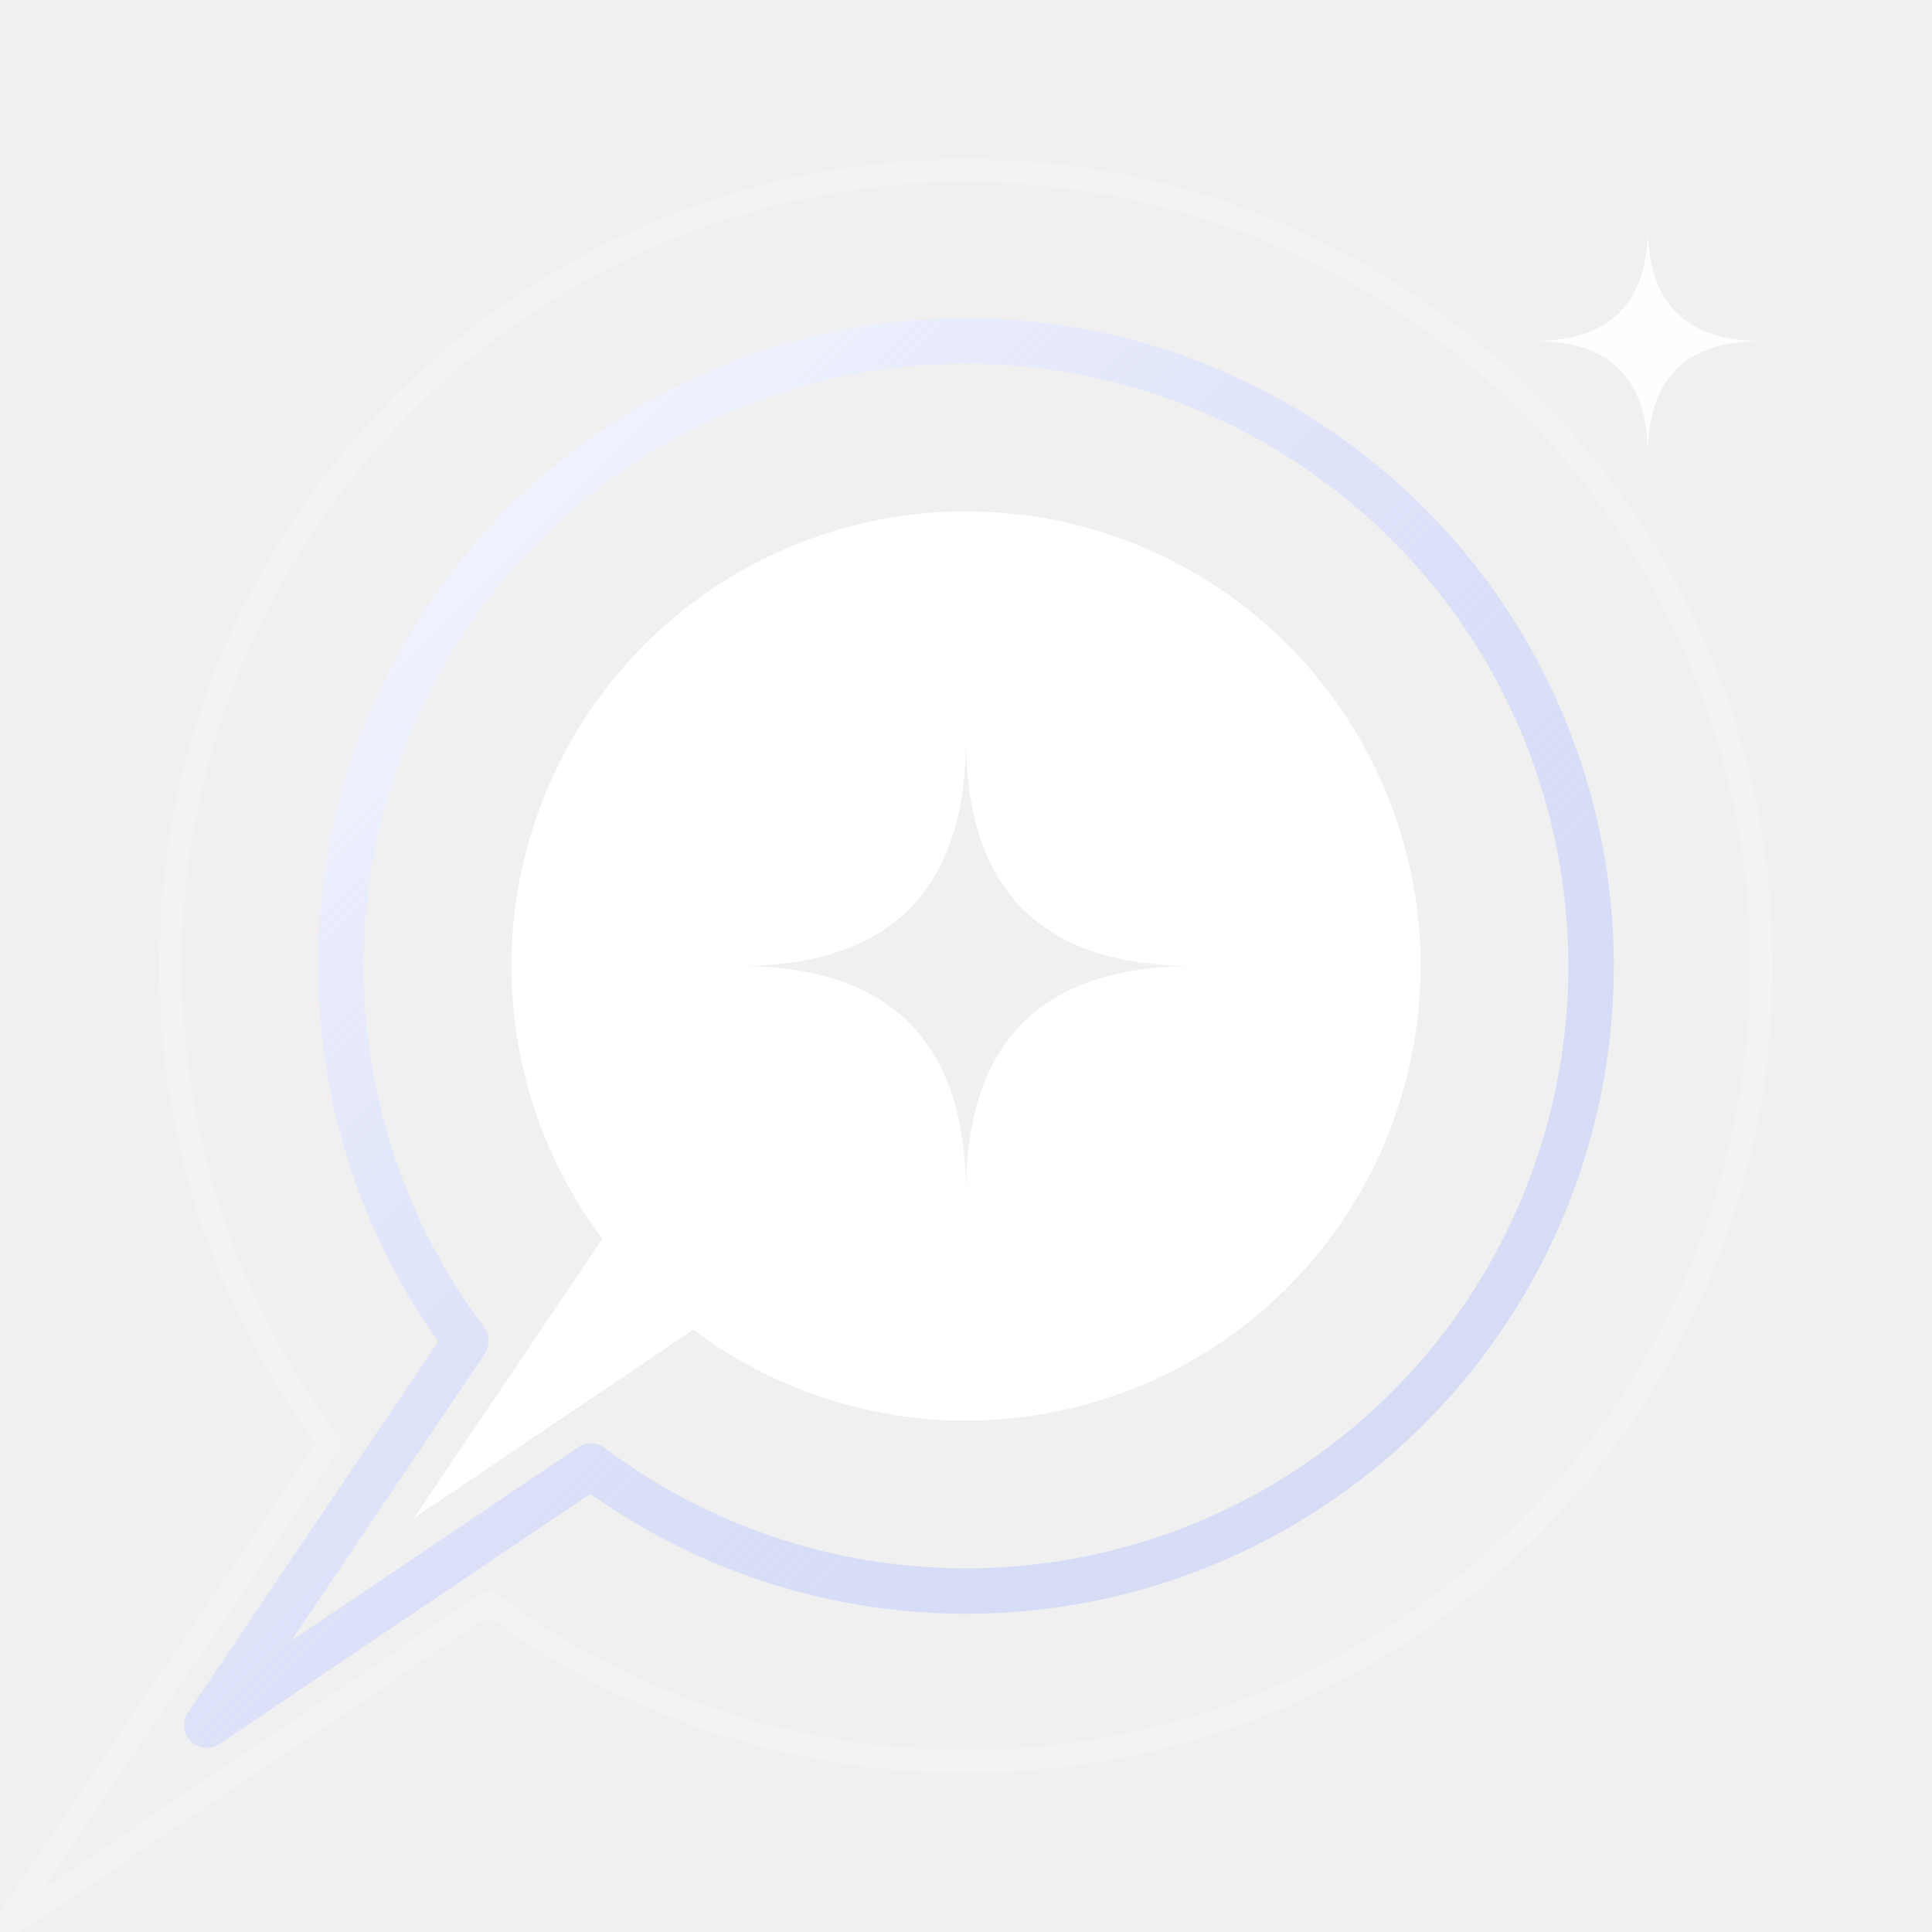
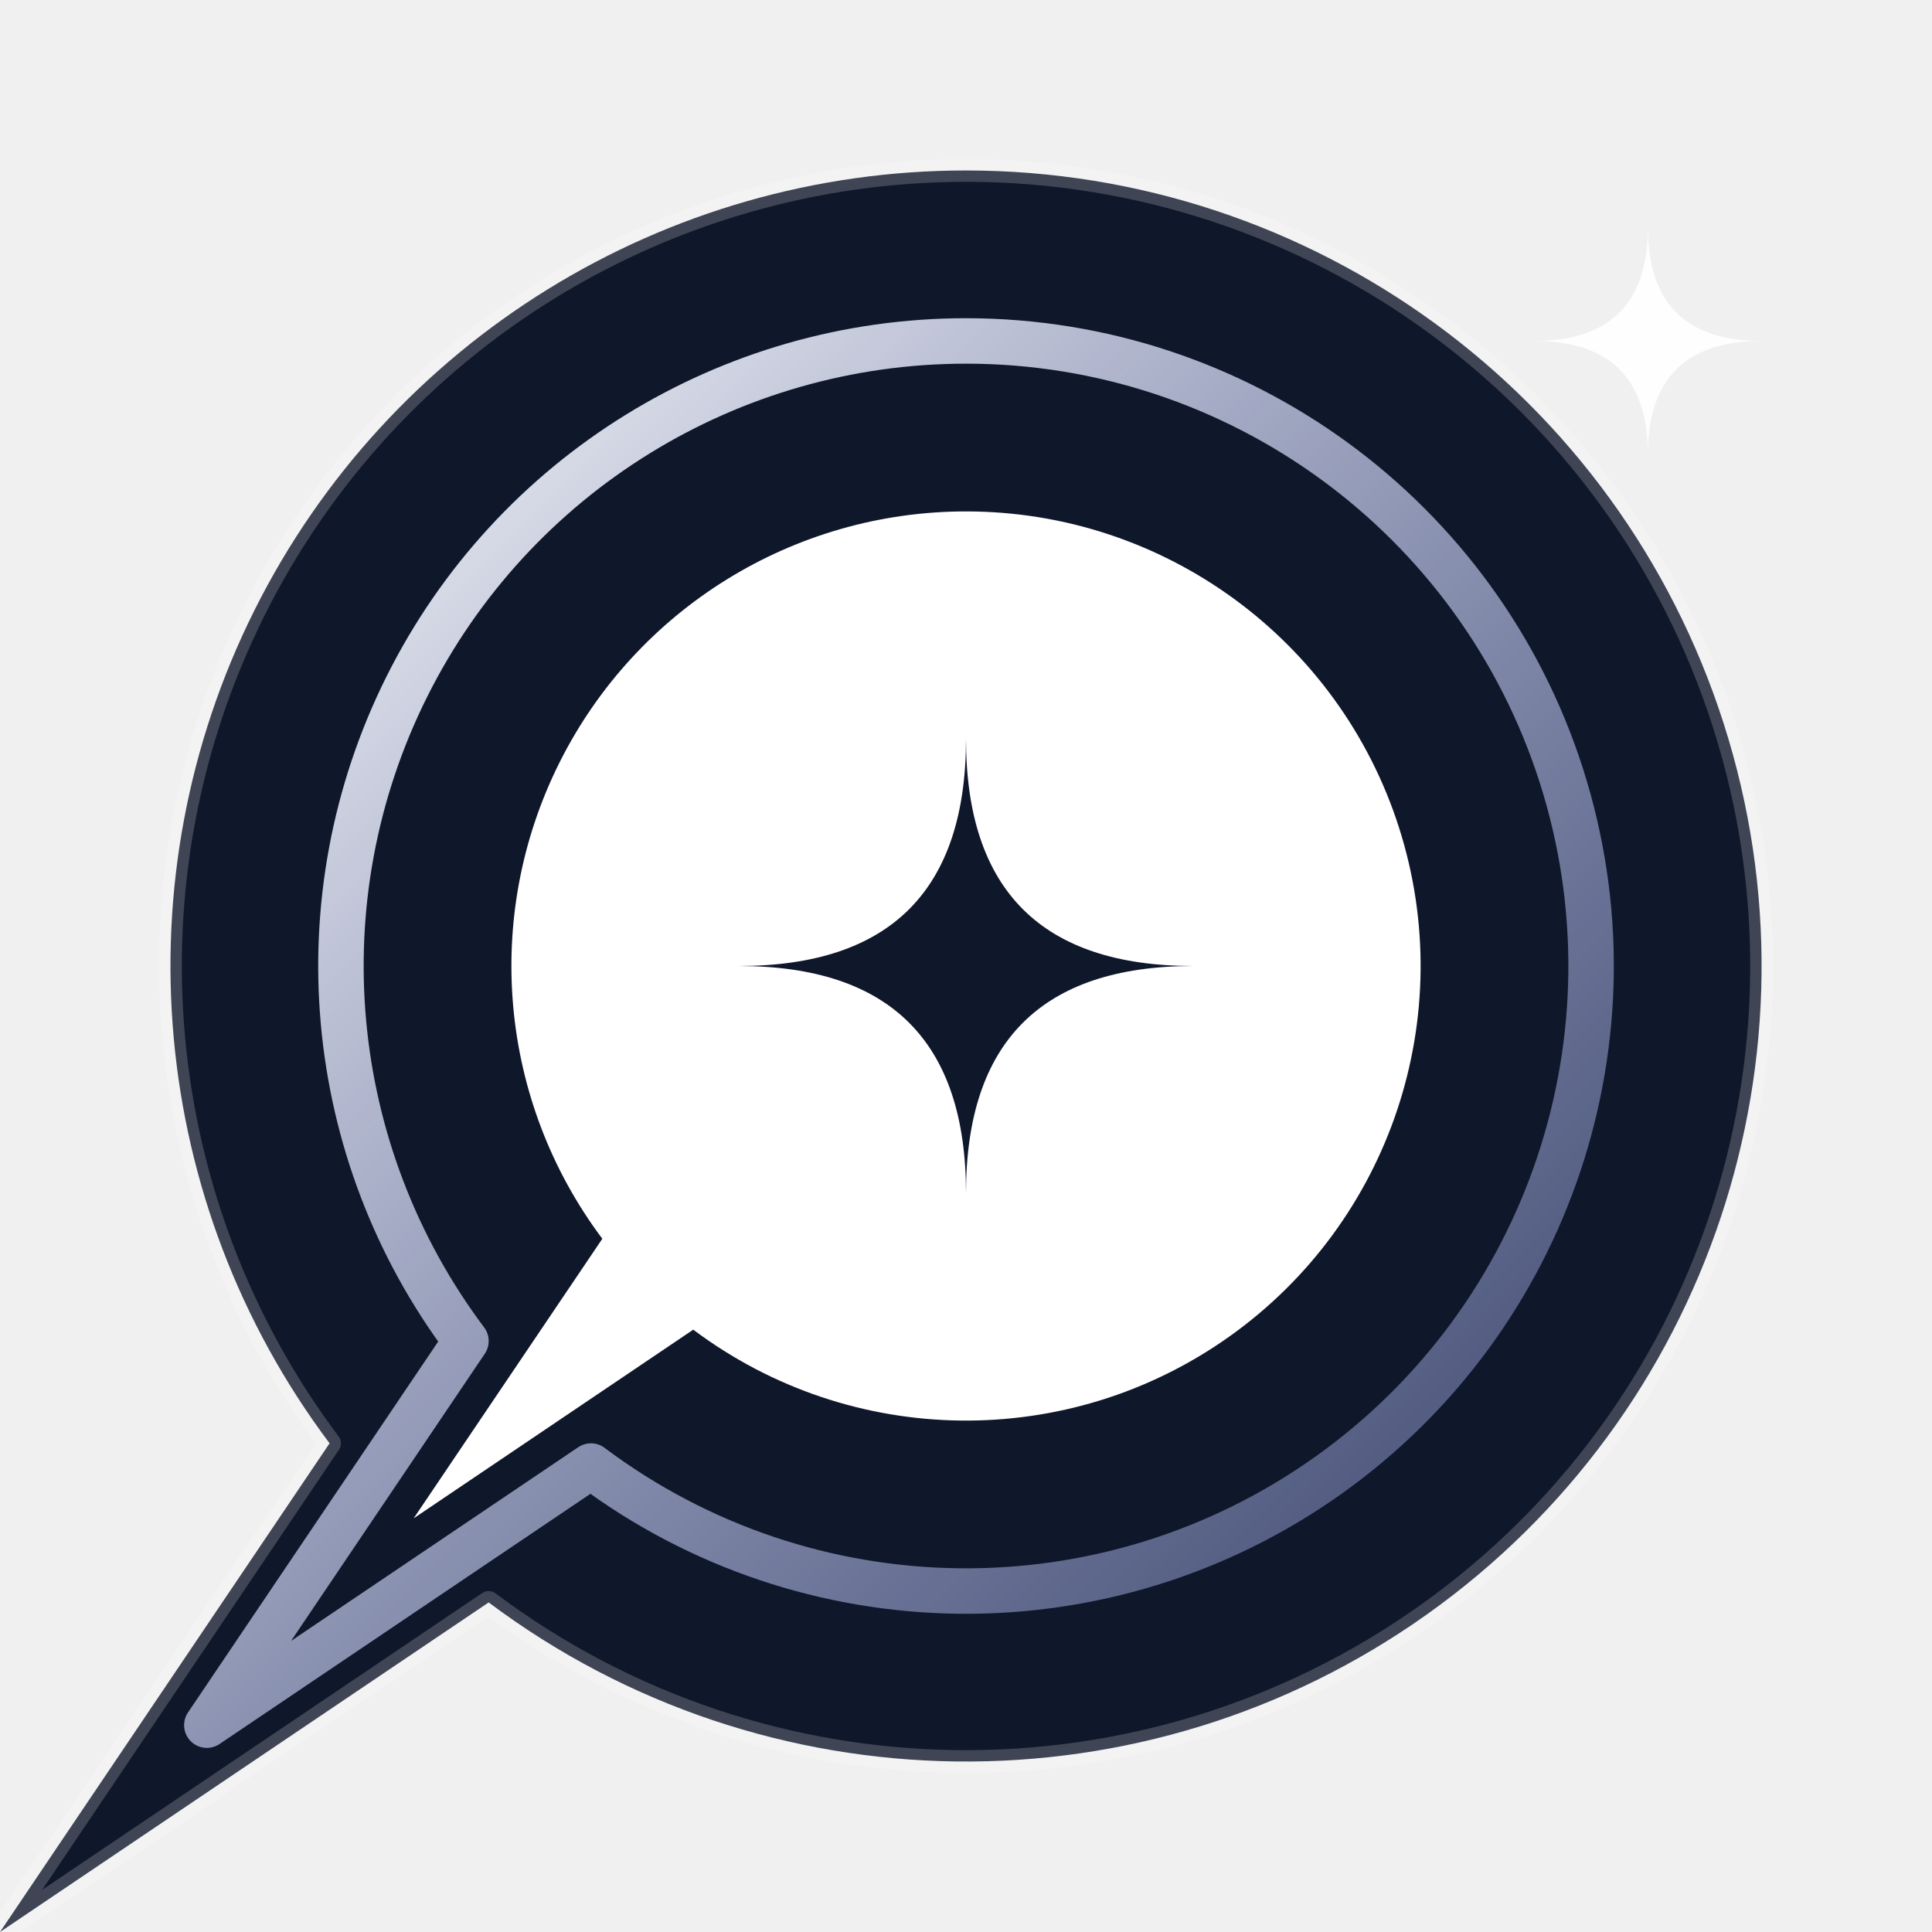
<svg xmlns="http://www.w3.org/2000/svg" viewBox="15 5 170 170" width="100%" height="100%">
  <defs>
    <mask id="spark-cutout">
      <rect x="0" y="0" width="200" height="200" fill="white" />
      <path d="M100 70 Q100 90 80 90 Q100 90 100 110 Q100 90 120 90 Q100 90 100 70 Z" fill="black" />
    </mask>
    <linearGradient id="echo-grad" x1="0%" y1="0%" x2="100%" y2="100%">
      <stop offset="0%" stop-color="#ffffff" stop-opacity="1" />
      <stop offset="100%" stop-color="#a5b4fc" stop-opacity="0.3" />
    </linearGradient>
  </defs>
-   <path d="M 100 20             A 70 70 0 1 1 58 146             L 15 175             L 44 132             A 70 70 0 0 1 100 20 Z" fill="none" stroke="rgba(255,255,255,0.2)" stroke-width="2" stroke-linecap="round" stroke-linejoin="round" />
-   <path d="M 100 35             A 55 55 0 1 1 67 134             L 33.2 156.8             L 56 123             A 55 55 0 0 1 100 35 Z" fill="none" stroke="url(#echo-grad)" stroke-width="4" stroke-linecap="round" stroke-linejoin="round" />
+   <path d="M 100 20            A 70 70 0 1 1 58 146            L 15 175            L 44 132            A 70 70 0 0 1 100 20 Z" fill="#0f172a" />
+   <path d="M 100 20            A 70 70 0 1 1 58 146            L 15 175            L 44 132            A 70 70 0 0 1 100 20 Z" fill="none" stroke="rgba(255,255,255,0.2)" stroke-width="2" stroke-linecap="round" stroke-linejoin="round" />
+   <path d="M 100 35            A 55 55 0 1 1 67 134            L 33.2 156.8            L 56 123            A 55 55 0 0 1 100 35 Z" fill="none" stroke="url(#echo-grad)" stroke-width="4" stroke-linecap="round" stroke-linejoin="round" />
  <g mask="url(#spark-cutout)">
-     <path d="M 100 50               A 40 40 0 1 1 76 122               L 51.4 138.6               L 68 114               A 40 40 0 0 1 100 50 Z" fill="#ffffff" />
+     <path d="M 100 50              A 40 40 0 1 1 76 122              L 51.4 138.6              L 68 114              A 40 40 0 0 1 100 50 Z" fill="#ffffff" />
  </g>
  <path d="M 160 25 Q 160 35 150 35 Q 160 35 160 45 Q 160 35 170 35 Q 160 35 160 25 Z" fill="#ffffff" opacity="0.9" />
</svg>
